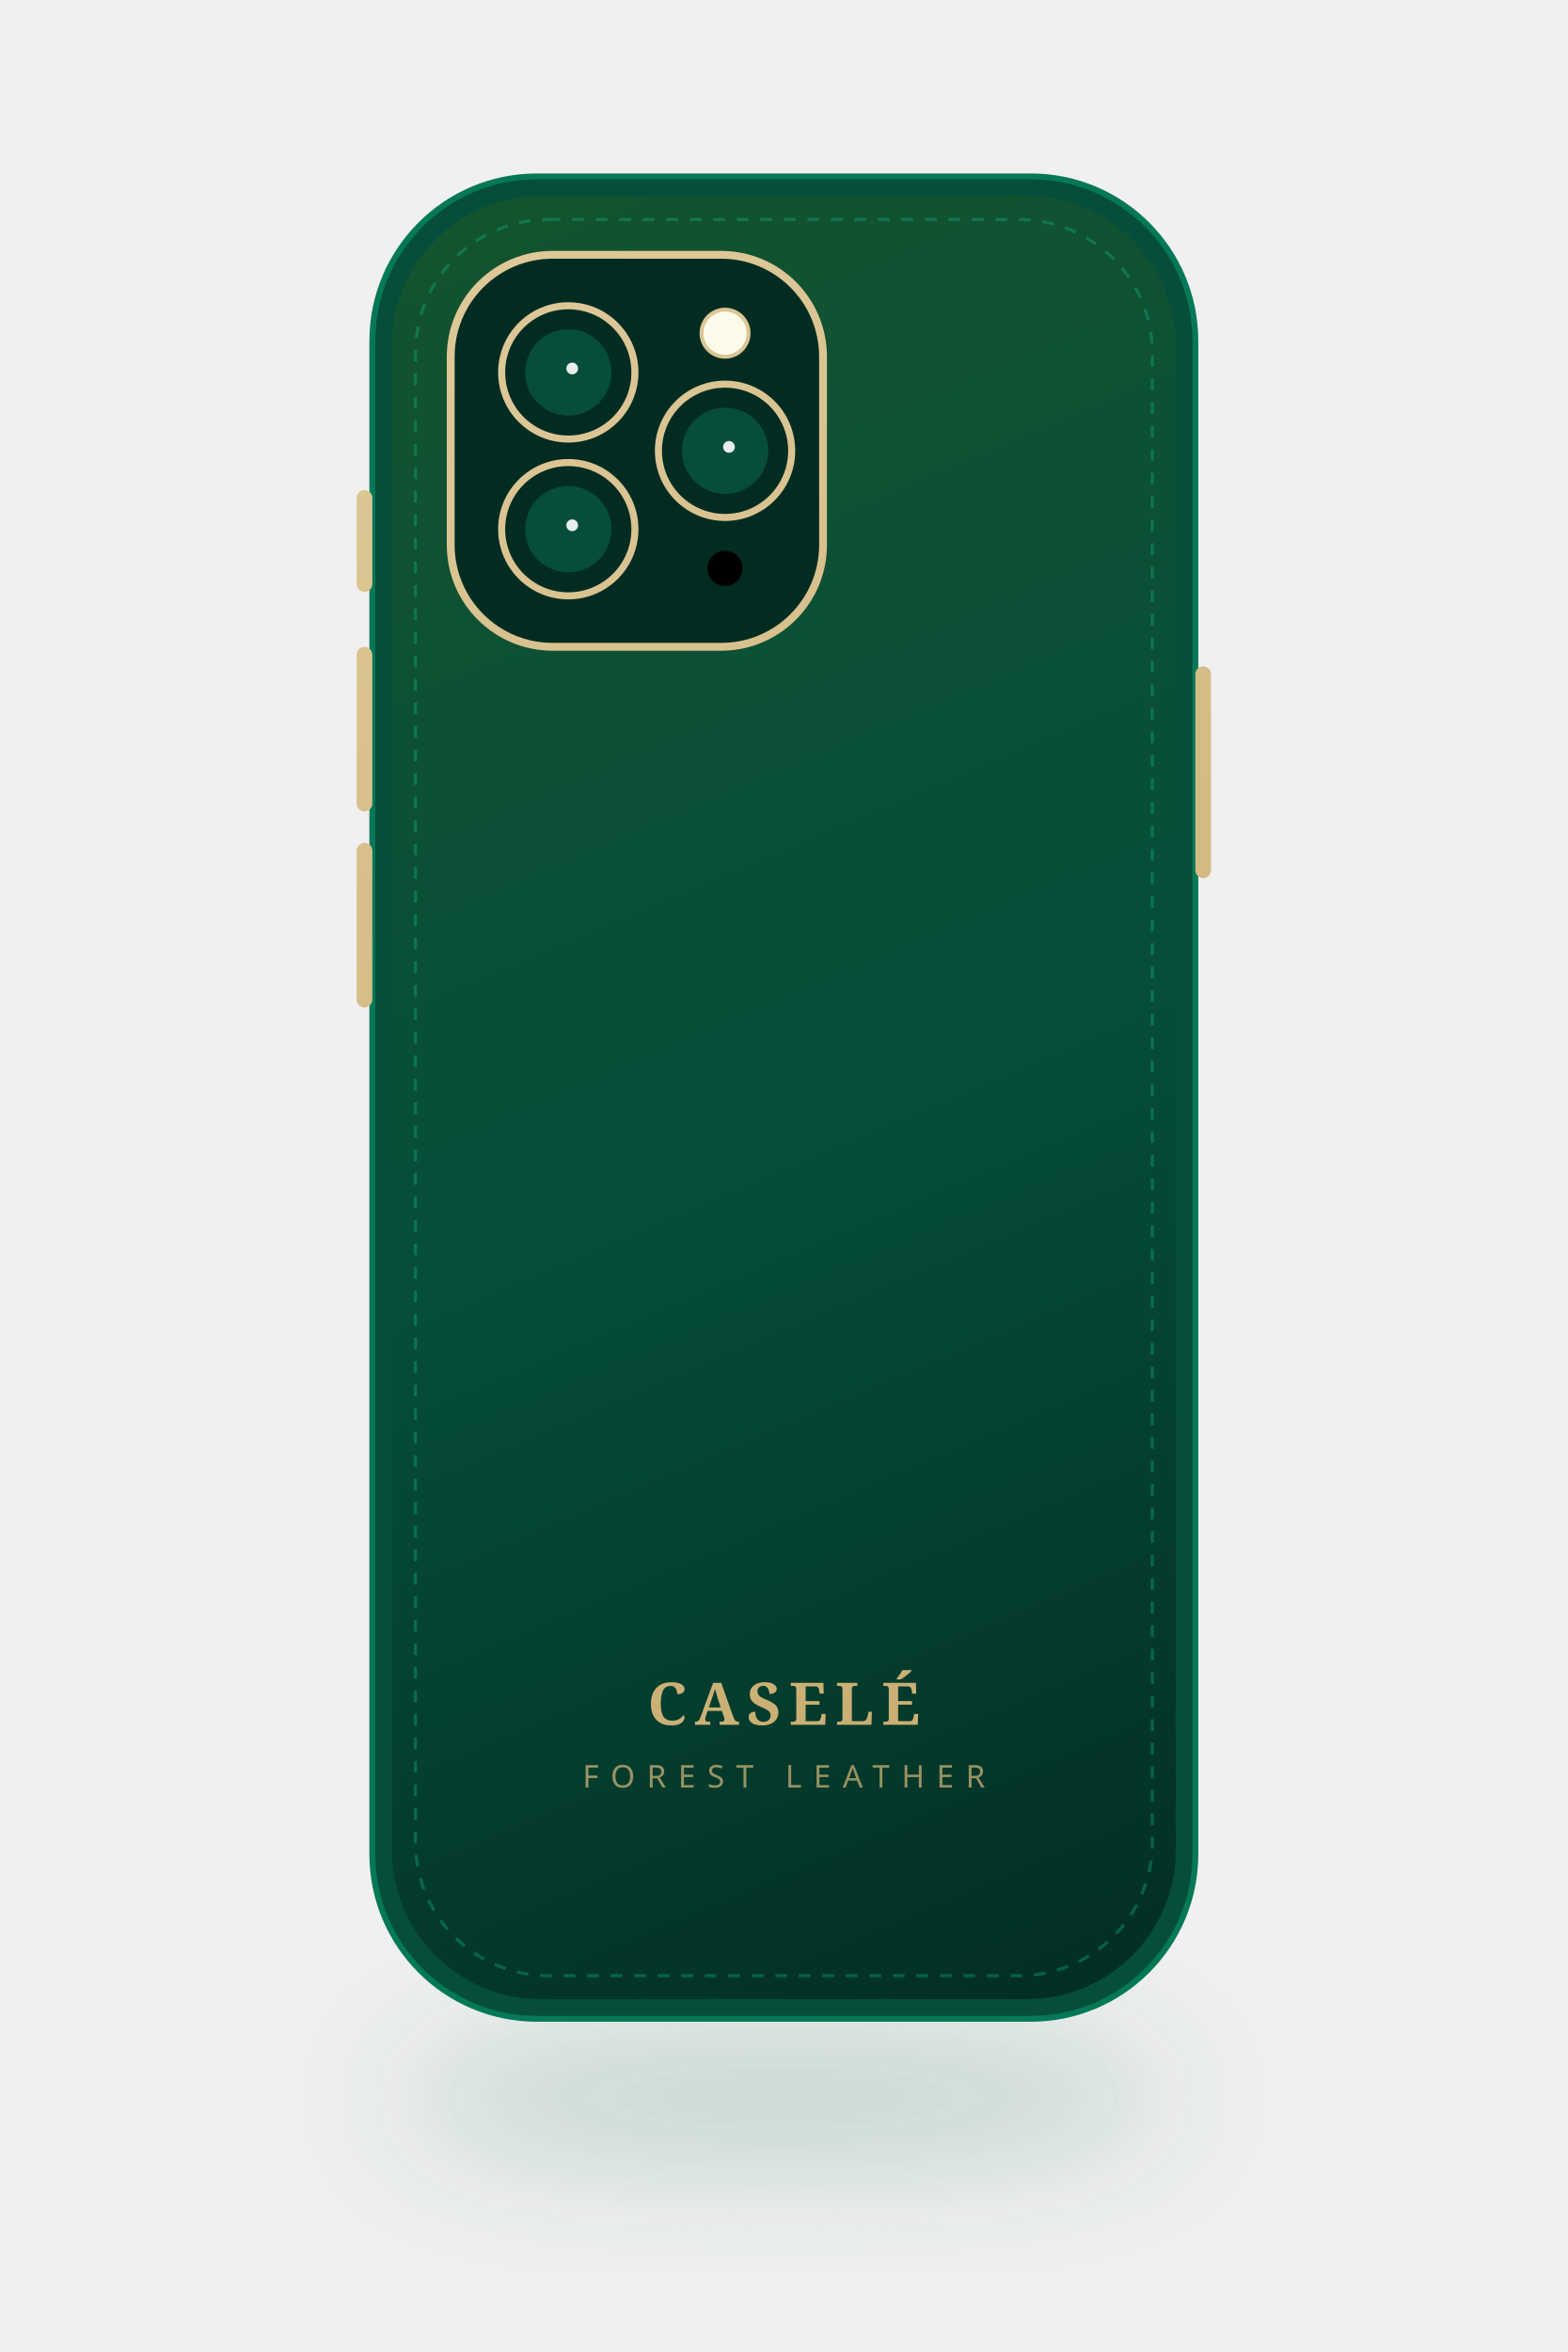
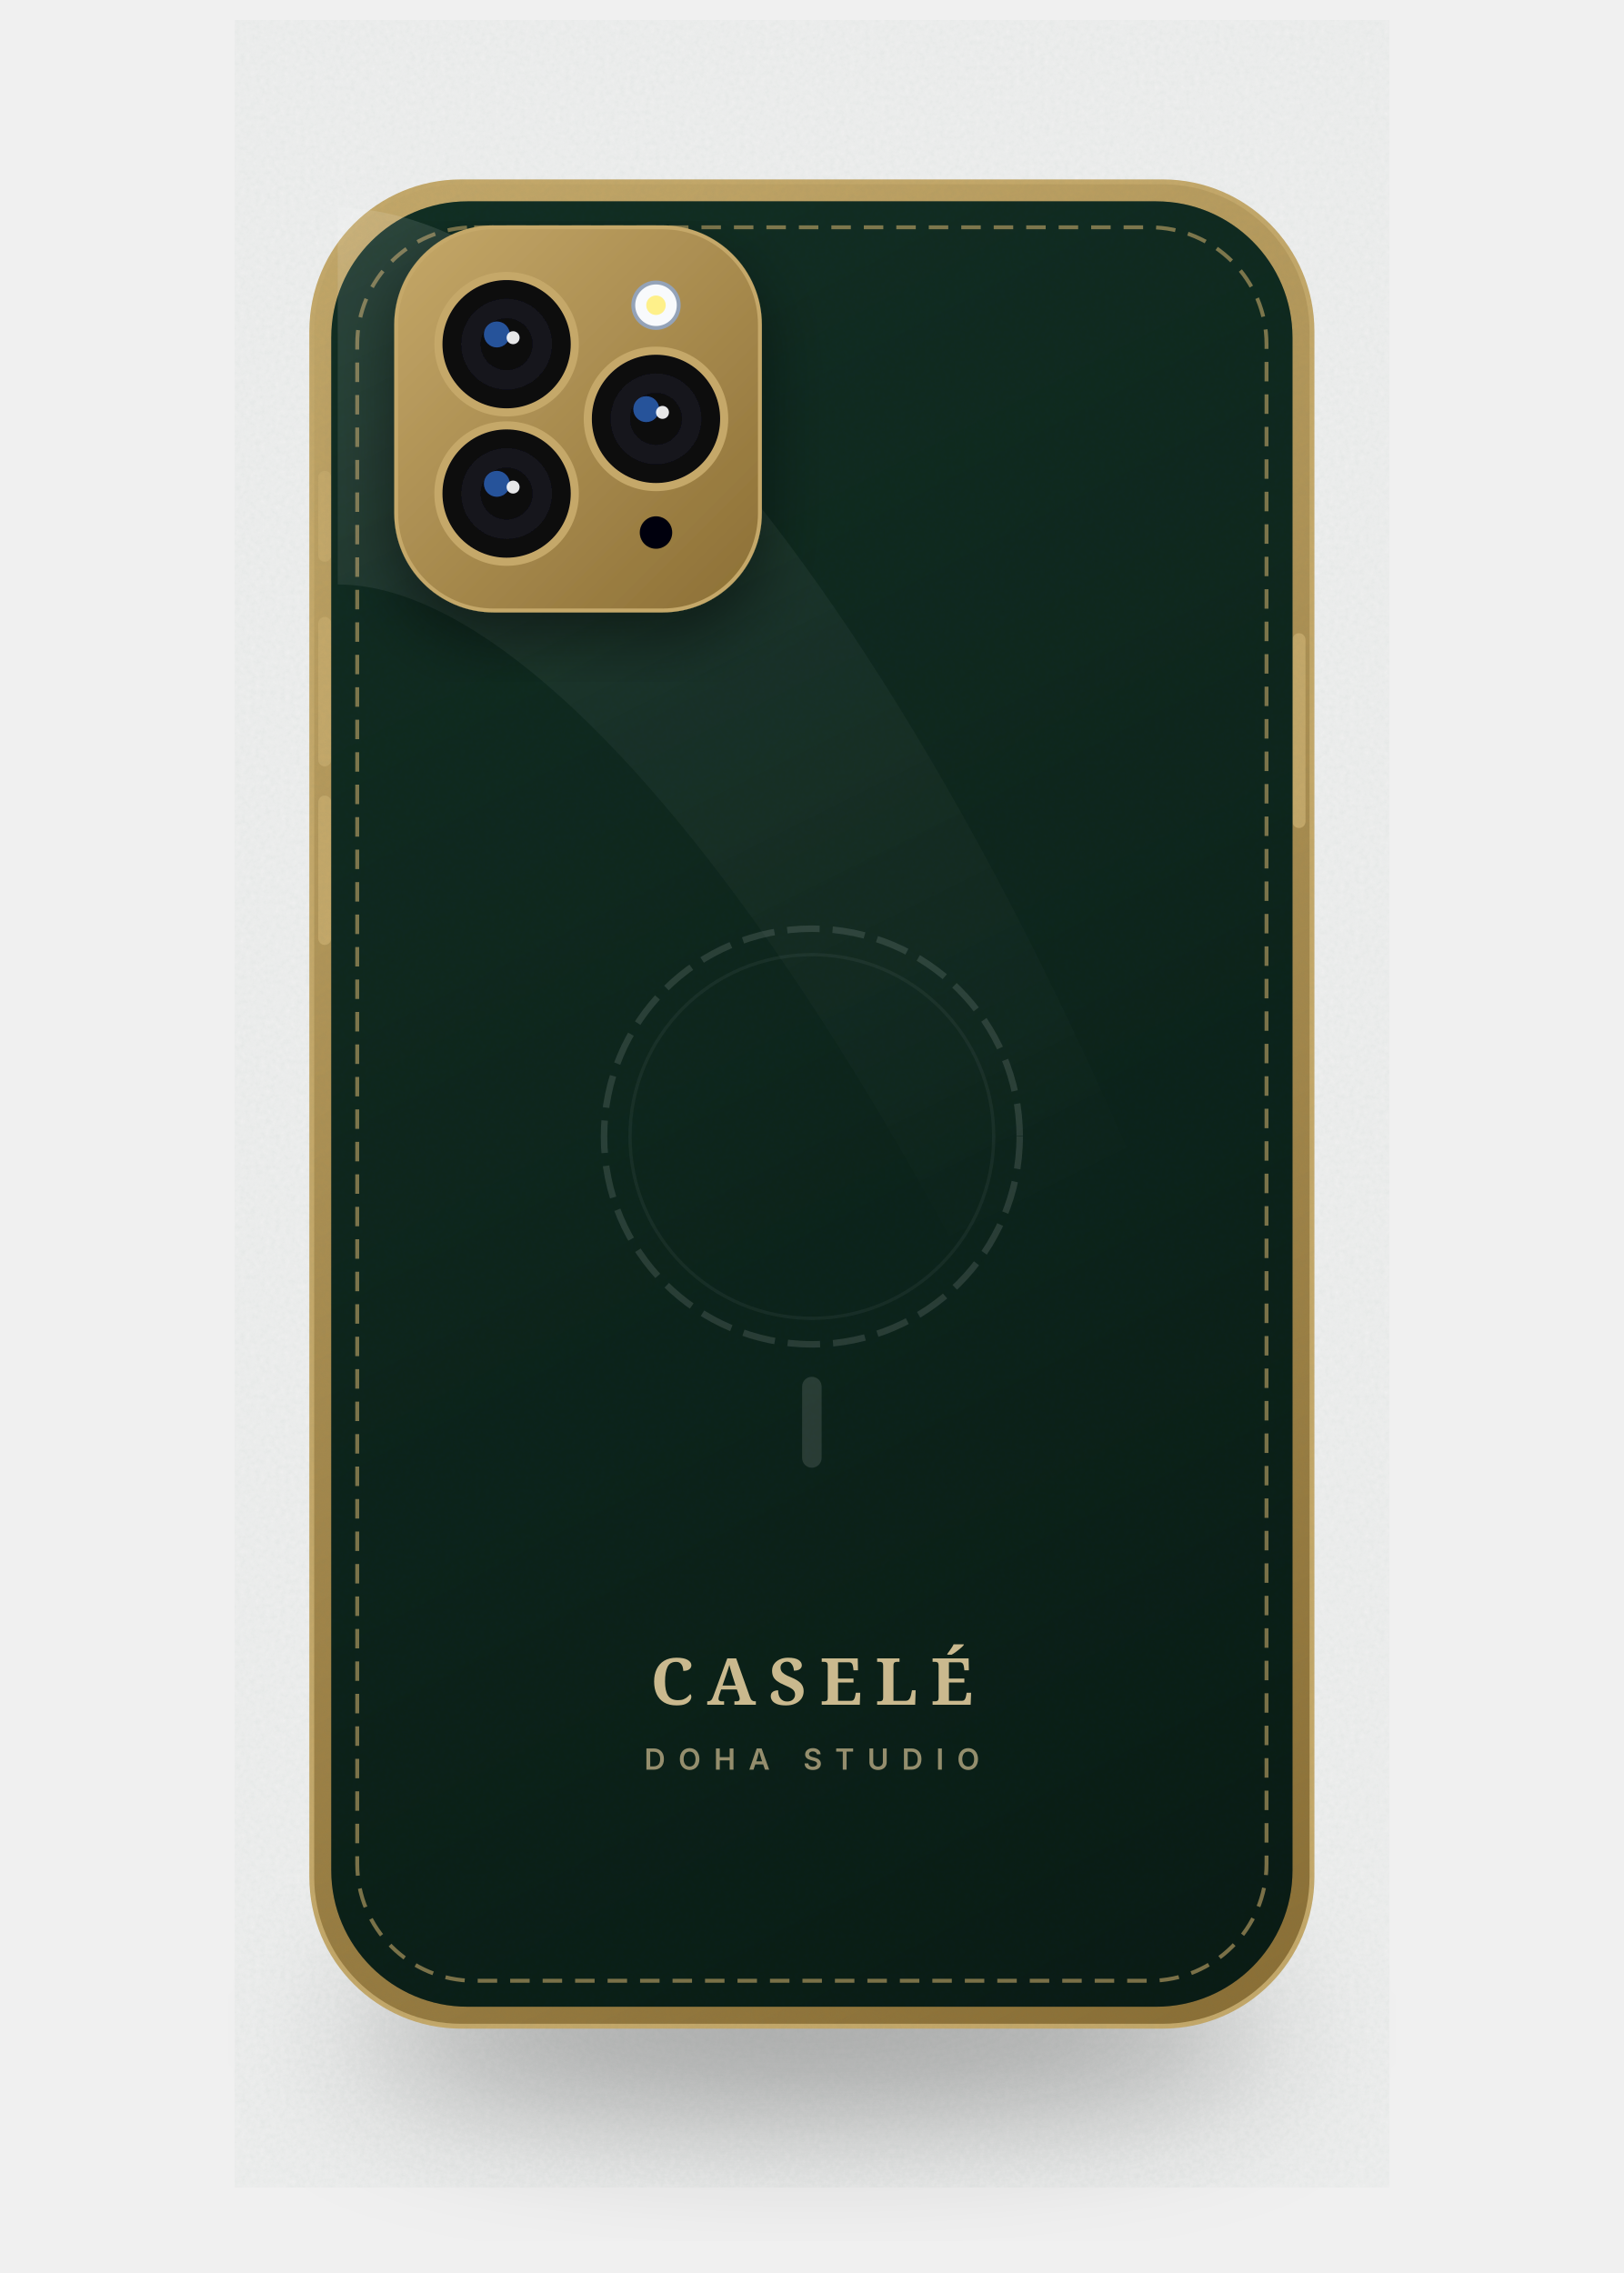
- <svg xmlns="http://www.w3.org/2000/svg" viewBox="0 0 400 600" fill="none">
+ <svg xmlns="http://www.w3.org/2000/svg" viewBox="0 0 500 700" fill="none">
  <defs>
-     <filter id="greenShadow" x="60" y="490" width="280" height="90" filterUnits="userSpaceOnUse">
-       <feGaussianBlur stdDeviation="16" />
-       <feColorMatrix type="matrix" values="0 0 0 0 0.05   0 0 0 0 0.25   0 0 0 0 0.15  0 0 0 0.25 0" />
+     <filter id="groundShadow_forest-green_back_iphone" x="50" y="580" width="400" height="110" filterUnits="userSpaceOnUse">
+       <feGaussianBlur stdDeviation="22" />
+       <feColorMatrix type="matrix" values="0 0 0 0 0   0 0 0 0 0   0 0 0 0 0  0 0 0 0.35 0" />
    </filter>
-     <linearGradient id="emeraldLeather" x1="100" y1="50" x2="300" y2="520" gradientUnits="userSpaceOnUse">
-       <stop offset="0%" stop-color="#14532D" />
-       <stop offset="50%" stop-color="#064E3B" />
-       <stop offset="100%" stop-color="#022C22" />
+     <filter id="camShadow_forest-green_back_iphone" x="100" y="60" width="320" height="150" filterUnits="userSpaceOnUse">
+       <feDropShadow dx="0" dy="8" stdDeviation="10" flood-color="#000000" flood-opacity="0.45" />
+     </filter>
+     <linearGradient id="bodyGrad_forest-green_back_iphone" x1="100" y1="50" x2="400" y2="630" gradientUnits="userSpaceOnUse">
+       <stop offset="0%" stop-color="#143026" />
+       <stop offset="50%" stop-color="#0D221B" />
+       <stop offset="100%" stop-color="#071410" />
    </linearGradient>
-     <linearGradient id="goldAcc" x1="100" y1="50" x2="300" y2="520" gradientUnits="userSpaceOnUse">
-       <stop offset="0%" stop-color="#DFCA9B" />
-       <stop offset="100%" stop-color="#C5A869" />
+     <linearGradient id="edgeGrad_forest-green_back_iphone" x1="100" y1="50" x2="400" y2="630" gradientUnits="userSpaceOnUse">
+       <stop offset="0%" stop-color="#C5A869" />
+       <stop offset="100%" stop-color="#8A6D33" />
    </linearGradient>
+     <linearGradient id="camGrad_forest-green_back_iphone" x1="120" y1="70" x2="240" y2="190" gradientUnits="userSpaceOnUse">
+       <stop offset="0%" stop-color="#C5A869" />
+       <stop offset="100%" stop-color="#8A6D33" />
+     </linearGradient>
+     <linearGradient id="glareGrad_forest-green_back_iphone" x1="100" y1="50" x2="350" y2="550" gradientUnits="userSpaceOnUse">
+       <stop offset="0%" stop-color="#FFFFFF" stop-opacity="0.12" />
+       <stop offset="35%" stop-color="#FFFFFF" stop-opacity="0.04" />
+       <stop offset="70%" stop-color="#FFFFFF" stop-opacity="0" />
+     </linearGradient>
+     <filter id="leatherTexture_forest-green_back_iphone">
+       <feTurbulence type="fractalNoise" baseFrequency="0.65" numOctaves="3" result="noise" />
+       <feColorMatrix type="matrix" values="0 0 0 0 0.1   0 0 0 0 0.2   0 0 0 0 0.15  0 0 0 0.25 0" in="noise" result="coloredNoise" />
+       <feBlend mode="multiply" in="SourceGraphic" in2="coloredNoise" />
+     </filter>
  </defs>
-   <ellipse cx="200" cy="535" rx="100" ry="18" fill="#022C22" filter="url(#greenShadow)" />
-   <rect x="95" y="45" width="210" height="470" rx="42" fill="#064E3B" stroke="#047857" stroke-width="1.5" />
-   <rect x="100" y="50" width="200" height="460" rx="38" fill="url(#emeraldLeather)" />
-   <rect x="106" y="56" width="188" height="448" rx="34" fill="none" stroke="#10B981" stroke-width="0.8" stroke-dasharray="3 3" opacity="0.35" />
-   <rect x="91" y="125" width="4" height="26" rx="2" fill="url(#goldAcc)" />
-   <rect x="91" y="165" width="4" height="42" rx="2" fill="url(#goldAcc)" />
-   <rect x="91" y="215" width="4" height="42" rx="2" fill="url(#goldAcc)" />
-   <rect x="305" y="170" width="4" height="54" rx="2" fill="url(#goldAcc)" />
-   <rect x="115" y="65" width="95" height="100" rx="26" fill="#022C22" stroke="url(#goldAcc)" stroke-width="2" />
-   <circle cx="145" cy="95" r="17" fill="#022C22" stroke="url(#goldAcc)" stroke-width="1.8" />
-   <circle cx="145" cy="95" r="11" fill="#064E3B" />
-   <circle cx="146" cy="94" r="1.5" fill="#FFFFFF" opacity="0.9" />
-   <circle cx="145" cy="135" r="17" fill="#022C22" stroke="url(#goldAcc)" stroke-width="1.8" />
-   <circle cx="145" cy="135" r="11" fill="#064E3B" />
-   <circle cx="146" cy="134" r="1.5" fill="#FFFFFF" opacity="0.9" />
-   <circle cx="185" cy="115" r="17" fill="#022C22" stroke="url(#goldAcc)" stroke-width="1.8" />
-   <circle cx="185" cy="115" r="11" fill="#064E3B" />
-   <circle cx="186" cy="114" r="1.5" fill="#FFFFFF" opacity="0.9" />
-   <circle cx="185" cy="85" r="6" fill="#FFFBEB" stroke="url(#goldAcc)" stroke-width="1" />
-   <circle cx="185" cy="145" r="4.5" fill="#000000" />
-   <text x="200" y="440" text-anchor="middle" font-family="serif" font-size="15" font-weight="600" fill="url(#goldAcc)" letter-spacing="2">CASELÉ</text>
-   <text x="200" y="456" text-anchor="middle" font-family="sans-serif" font-size="8" font-weight="500" fill="url(#goldAcc)" opacity="0.75" letter-spacing="3">FOREST LEATHER</text>
+   <ellipse cx="250" cy="625" rx="140" ry="24" fill="#000000" filter="url(#groundShadow_forest-green_back_iphone)" />
+   <rect x="96" y="56" width="308" height="568" rx="46" fill="url(#edgeGrad_forest-green_back_iphone)" stroke="#C5A869" stroke-width="1.5" />
+   <rect x="98" y="145" width="4" height="28" rx="2" fill="#C5A869" />
+   <rect x="98" y="190" width="4" height="46" rx="2" fill="#C5A869" />
+   <rect x="98" y="245" width="4" height="46" rx="2" fill="#C5A869" />
+   <rect x="398" y="195" width="4" height="60" rx="2" fill="#C5A869" />
+   <rect x="102" y="62" width="296" height="556" rx="42" fill="url(#bodyGrad_forest-green_back_iphone)" />
+   <rect x="102" y="62" width="296" height="556" rx="42" fill="#0E2E20" opacity="0.3" filter="url(#leatherTexture_forest-green_back_iphone)" />
+   <rect x="110" y="70" width="280" height="540" rx="36" fill="none" stroke="#C5A869" stroke-width="1.2" stroke-dasharray="6 4" opacity="0.6" />
+   <g opacity="0.12">
+     <circle cx="250" cy="350" r="64" stroke="#FFFFFF" stroke-width="2" stroke-dasharray="10 4" fill="none" />
+     <circle cx="250" cy="350" r="56" stroke="#FFFFFF" stroke-width="1" fill="none" opacity="0.4" />
+     <rect x="247" y="424" width="6" height="28" rx="3" fill="#FFFFFF" />
+   </g>
+   <path d="M104 64 C 180 64, 300 200, 396 480 L396 616 C 300 350, 180 180, 104 180 Z" fill="url(#glareGrad_forest-green_back_iphone)" />
+   <g filter="url(#camShadow_forest-green_back_iphone)">
+     <rect x="122" y="70" width="112" height="118" rx="30" fill="url(#camGrad_forest-green_back_iphone)" stroke="#C5A869" stroke-width="1.2" />
+     <circle cx="156" cy="106" r="21" fill="#0A0A0E" stroke="#C5A869" stroke-width="2.5" />
+     <circle cx="156" cy="106" r="14" fill="#14141C" />
+     <circle cx="156" cy="106" r="8" fill="#0A0A10" />
+     <circle cx="153" cy="103" r="4" fill="#3B82F6" opacity="0.6" />
+     <circle cx="158" cy="104" r="2" fill="#FFFFFF" opacity="0.9" />
+     <circle cx="156" cy="152" r="21" fill="#0A0A0E" stroke="#C5A869" stroke-width="2.5" />
+     <circle cx="156" cy="152" r="14" fill="#14141C" />
+     <circle cx="156" cy="152" r="8" fill="#0A0A10" />
+     <circle cx="153" cy="149" r="4" fill="#3B82F6" opacity="0.6" />
+     <circle cx="158" cy="150" r="2" fill="#FFFFFF" opacity="0.9" />
+     <circle cx="202" cy="129" r="21" fill="#0A0A0E" stroke="#C5A869" stroke-width="2.5" />
+     <circle cx="202" cy="129" r="14" fill="#14141C" />
+     <circle cx="202" cy="129" r="8" fill="#0A0A10" />
+     <circle cx="199" cy="126" r="4" fill="#3B82F6" opacity="0.6" />
+     <circle cx="204" cy="127" r="2" fill="#FFFFFF" opacity="0.9" />
+     <circle cx="202" cy="94" r="7" fill="#F8FAFC" stroke="#94A3B8" stroke-width="1.2" />
+     <circle cx="202" cy="94" r="3" fill="#FEF08A" />
+     <circle cx="202" cy="164" r="5" fill="#050508" />
+   </g>
+   <text x="250" y="525" text-anchor="middle" font-family="'Cinzel', 'Playfair Display', Georgia, serif" font-size="20" font-weight="700" fill="#DFCA9B" opacity="0.9" letter-spacing="4">CASELÉ</text>
+   <text x="250" y="545" text-anchor="middle" font-family="'Inter', sans-serif" font-size="9" font-weight="600" fill="#DFCA9B" opacity="0.65" letter-spacing="4">DOHA STUDIO</text>
</svg>
